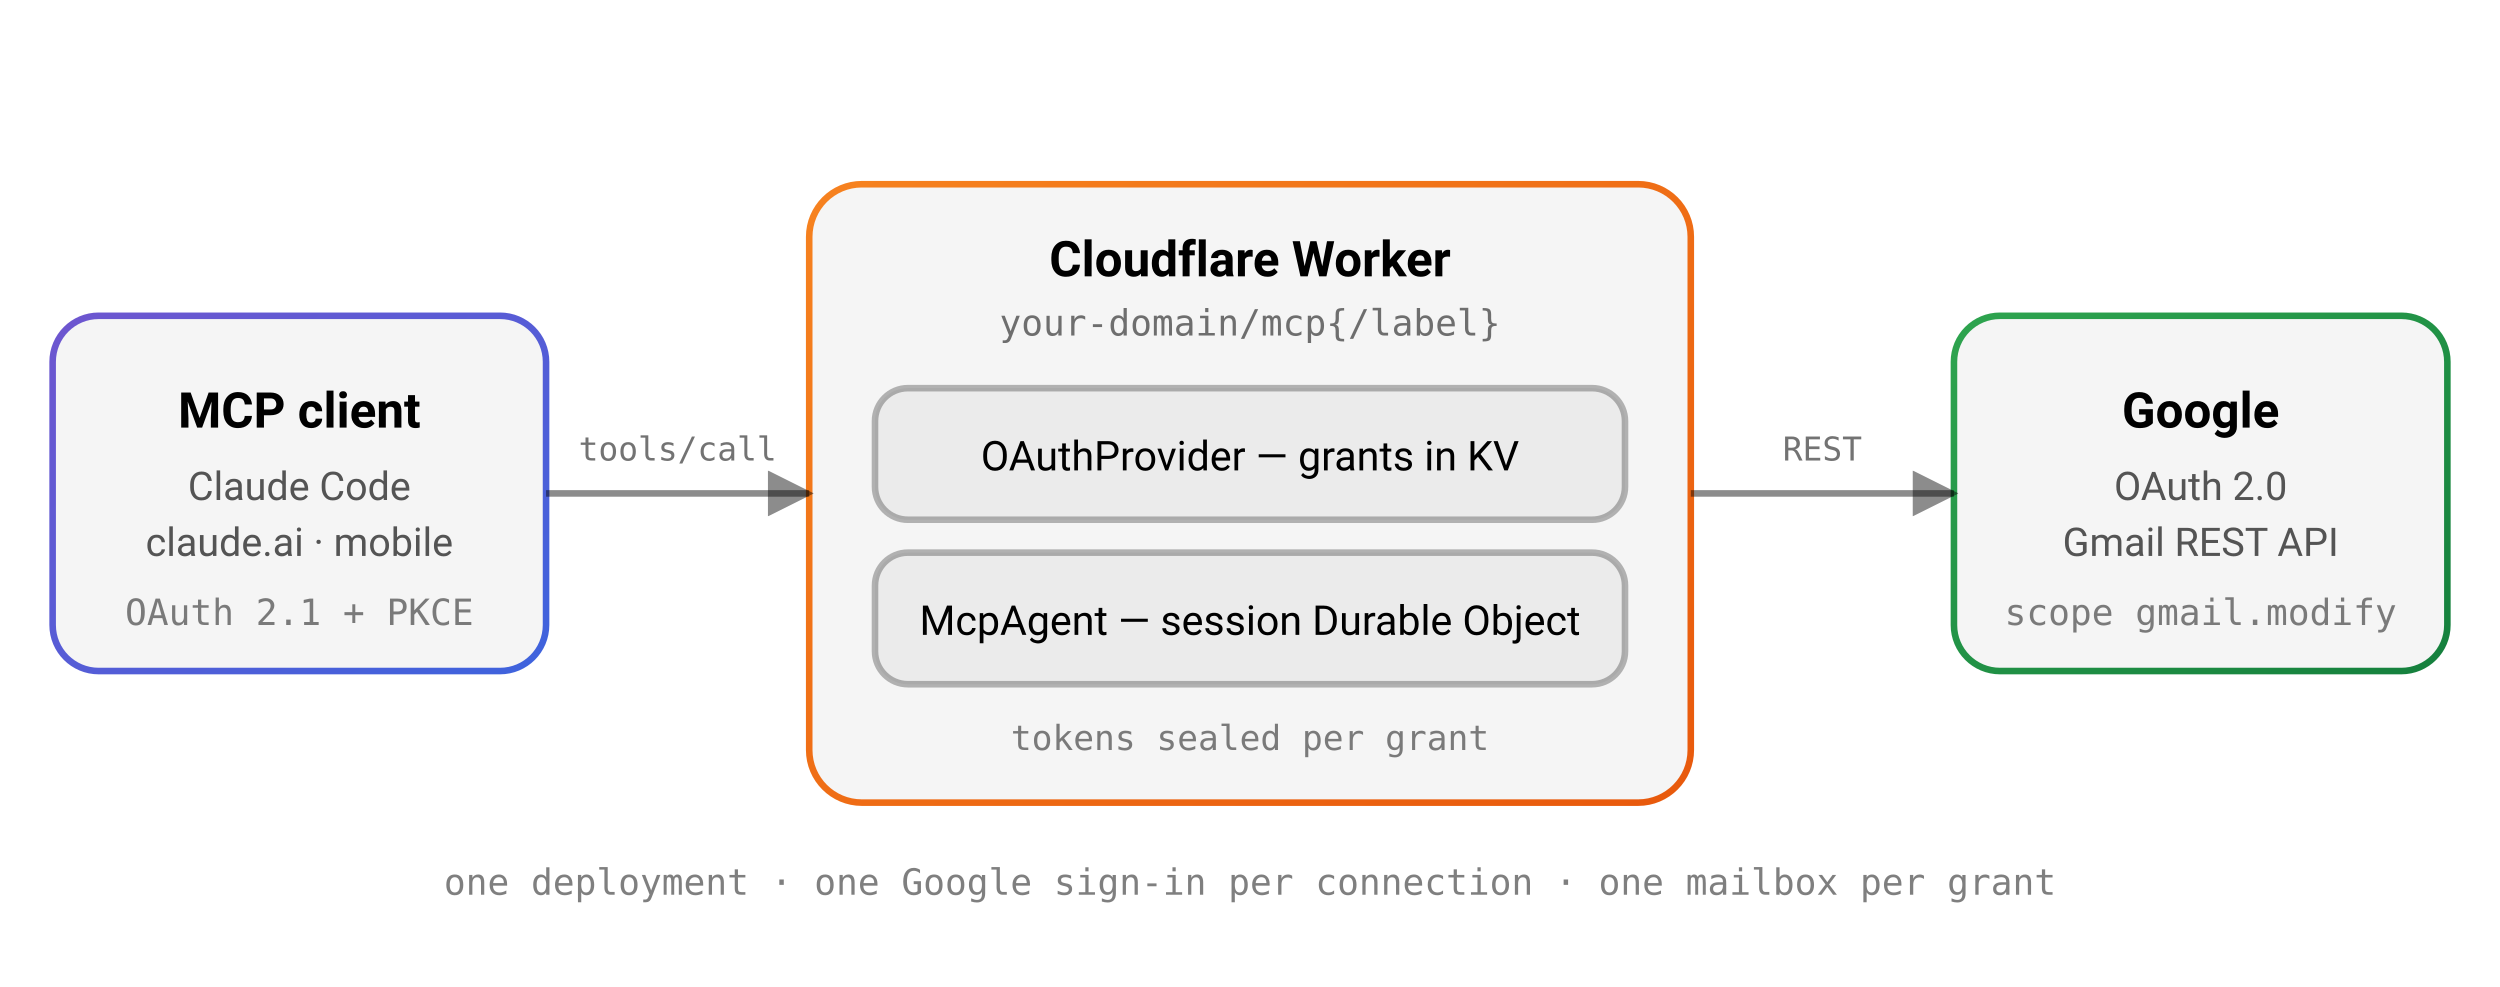
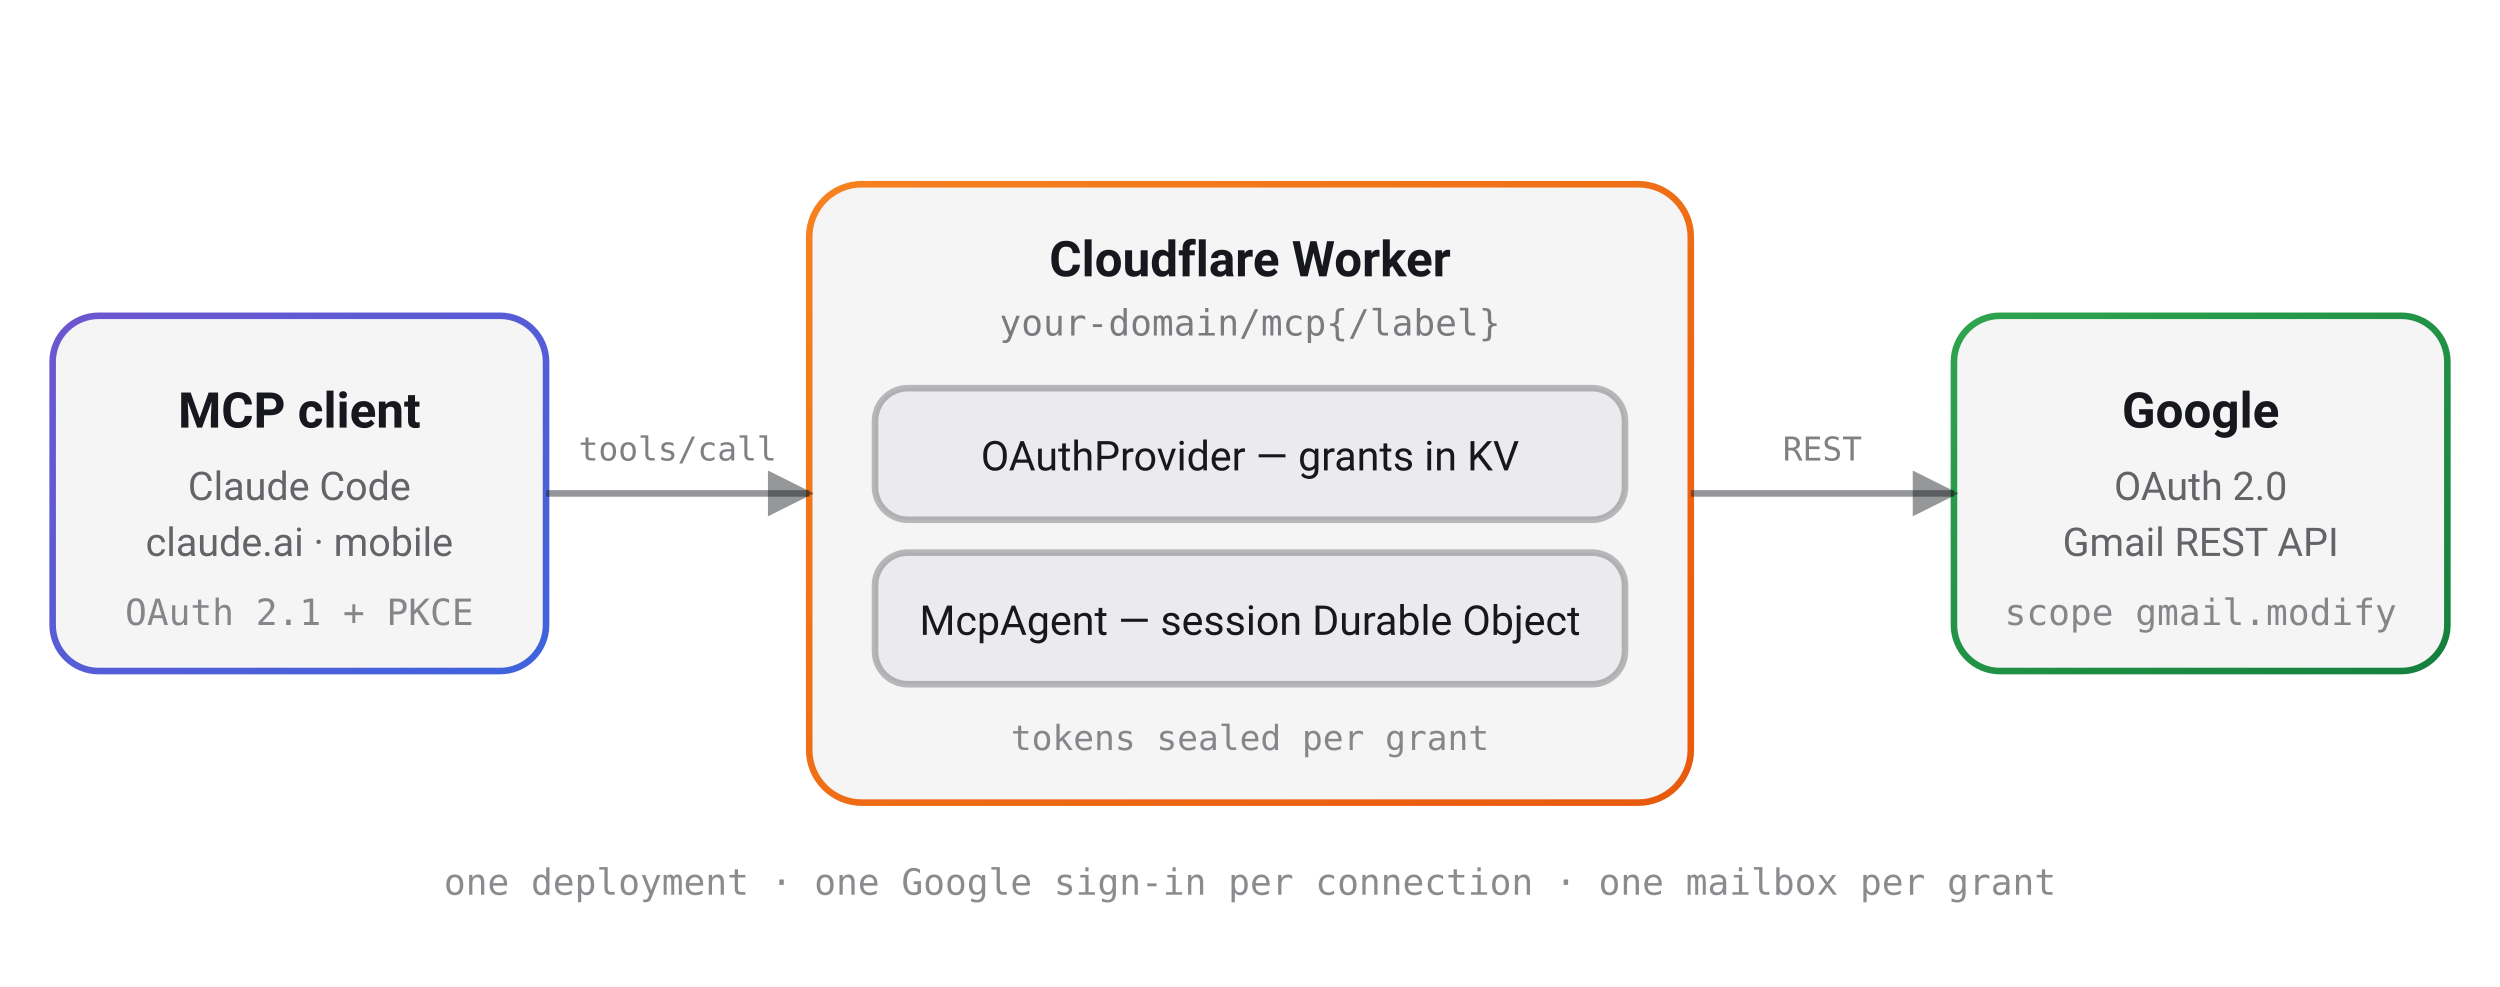
<svg xmlns="http://www.w3.org/2000/svg" viewBox="0 0 760 300" width="760" height="300" role="img" aria-label="Request path from MCP client through the Worker to the Gmail API, with KV and Durable Object storage">
  <defs>
    <linearGradient id="cf" x1="0" y1="0" x2="1" y2="1">
      <stop offset="0" stop-color="#F6821F" />
      <stop offset="1" stop-color="#E8590C" />
    </linearGradient>
    <linearGradient id="mcp" x1="0" y1="0" x2="1" y2="1">
      <stop offset="0" stop-color="#6E56CF" />
      <stop offset="1" stop-color="#3E63DD" />
    </linearGradient>
    <linearGradient id="goo" x1="0" y1="0" x2="1" y2="1">
      <stop offset="0" stop-color="#2ea44f" />
      <stop offset="1" stop-color="#15803d" />
    </linearGradient>
    <marker id="tip" viewBox="0 0 10 10" refX="9" refY="5" markerWidth="7" markerHeight="7" orient="auto">
-       <path d="M0 0 L10 5 L0 10 z" fill="currentColor" opacity="0.45" />
+       <path d="M0 0 L10 5 L0 10 z" fill="#16181d" opacity="0.45" />
    </marker>
    <style>
-       .lbl { font-family: ui-sans-serif, system-ui, -apple-system, 'Segoe UI', Roboto, sans-serif; fill: currentColor; }
-       .mono { font-family: ui-monospace, SFMono-Regular, Menlo, monospace; fill: currentColor; }
-       .box { fill: currentColor; fill-opacity: 0.04; stroke-width: 2; }
-       .wire { stroke: currentColor; stroke-opacity: 0.45; stroke-width: 2; fill: none; }
+       .lbl { font-family: ui-sans-serif, system-ui, -apple-system, 'Segoe UI', Roboto, sans-serif; fill: #16181d; }
+       .mono { font-family: ui-monospace, SFMono-Regular, Menlo, monospace; fill: #16181d; }
+       .box { fill: #16181d; fill-opacity: 0.04; stroke-width: 2; }
+       .wire { stroke: #16181d; stroke-opacity: 0.45; stroke-width: 2; fill: none; }
    </style>
  </defs>
  <g>
    <rect class="box" x="16" y="96" width="150" height="108" rx="14" stroke="url(#mcp)" />
    <text class="lbl" x="91" y="130" font-size="15" font-weight="600" text-anchor="middle">MCP client</text>
    <text class="lbl" x="91" y="152" font-size="12" opacity="0.66" text-anchor="middle">Claude Code</text>
    <text class="lbl" x="91" y="169" font-size="12" opacity="0.66" text-anchor="middle">claude.ai · mobile</text>
    <text class="mono" x="91" y="190" font-size="11" opacity="0.5" text-anchor="middle">OAuth 2.1 + PKCE</text>
  </g>
  <g>
    <rect class="box" x="246" y="56" width="268" height="188" rx="16" stroke="url(#cf)" />
    <text class="lbl" x="380" y="84" font-size="15" font-weight="600" text-anchor="middle">Cloudflare Worker</text>
    <text class="mono" x="380" y="102" font-size="11" opacity="0.55" text-anchor="middle">your-domain/mcp{/label}</text>
-     <rect class="box" x="266" y="118" width="228" height="40" rx="10" stroke="currentColor" stroke-opacity="0.28" />
+     <rect class="box" x="266" y="118" width="228" height="40" rx="10" stroke="#16181d" stroke-opacity="0.28" />
    <text class="lbl" x="380" y="143" font-size="12.5" text-anchor="middle">OAuthProvider — grants in KV</text>
-     <rect class="box" x="266" y="168" width="228" height="40" rx="10" stroke="currentColor" stroke-opacity="0.28" />
+     <rect class="box" x="266" y="168" width="228" height="40" rx="10" stroke="#16181d" stroke-opacity="0.28" />
    <text class="lbl" x="380" y="193" font-size="12.5" text-anchor="middle">McpAgent — session Durable Object</text>
    <text class="mono" x="380" y="228" font-size="10.5" opacity="0.5" text-anchor="middle">tokens sealed per grant</text>
  </g>
  <g>
    <rect class="box" x="594" y="96" width="150" height="108" rx="14" stroke="url(#goo)" />
    <text class="lbl" x="669" y="130" font-size="15" font-weight="600" text-anchor="middle">Google</text>
    <text class="lbl" x="669" y="152" font-size="12" opacity="0.66" text-anchor="middle">OAuth 2.0</text>
    <text class="lbl" x="669" y="169" font-size="12" opacity="0.66" text-anchor="middle">Gmail REST API</text>
    <text class="mono" x="669" y="190" font-size="11" opacity="0.5" text-anchor="middle">scope gmail.modify</text>
  </g>
  <path id="w1" class="wire" d="M166 150 H246" marker-end="url(#tip)" />
  <path id="w2" class="wire" d="M514 150 H594" marker-end="url(#tip)" />
  <circle r="5" fill="url(#mcp)" opacity="0">
    <animateMotion dur="2.6s" repeatCount="indefinite" keyPoints="0;1" keyTimes="0;1" calcMode="linear">
      <mpath href="#w1" />
    </animateMotion>
    <animate attributeName="opacity" values="0;1;1;0" dur="2.6s" repeatCount="indefinite" />
  </circle>
  <circle r="5" fill="url(#goo)" opacity="0">
    <animateMotion dur="2.6s" begin="1.3s" repeatCount="indefinite" keyPoints="0;1" keyTimes="0;1" calcMode="linear">
      <mpath href="#w2" />
    </animateMotion>
    <animate attributeName="opacity" values="0;1;1;0" dur="2.6s" begin="1.3s" repeatCount="indefinite" />
  </circle>
  <text class="mono" x="206" y="140" font-size="10" opacity="0.55" text-anchor="middle">tools/call</text>
  <text class="mono" x="554" y="140" font-size="10" opacity="0.55" text-anchor="middle">REST</text>
  <text class="mono" x="380" y="272" font-size="11" opacity="0.5" text-anchor="middle">one deployment · one Google sign-in per connection · one mailbox per grant</text>
</svg>
